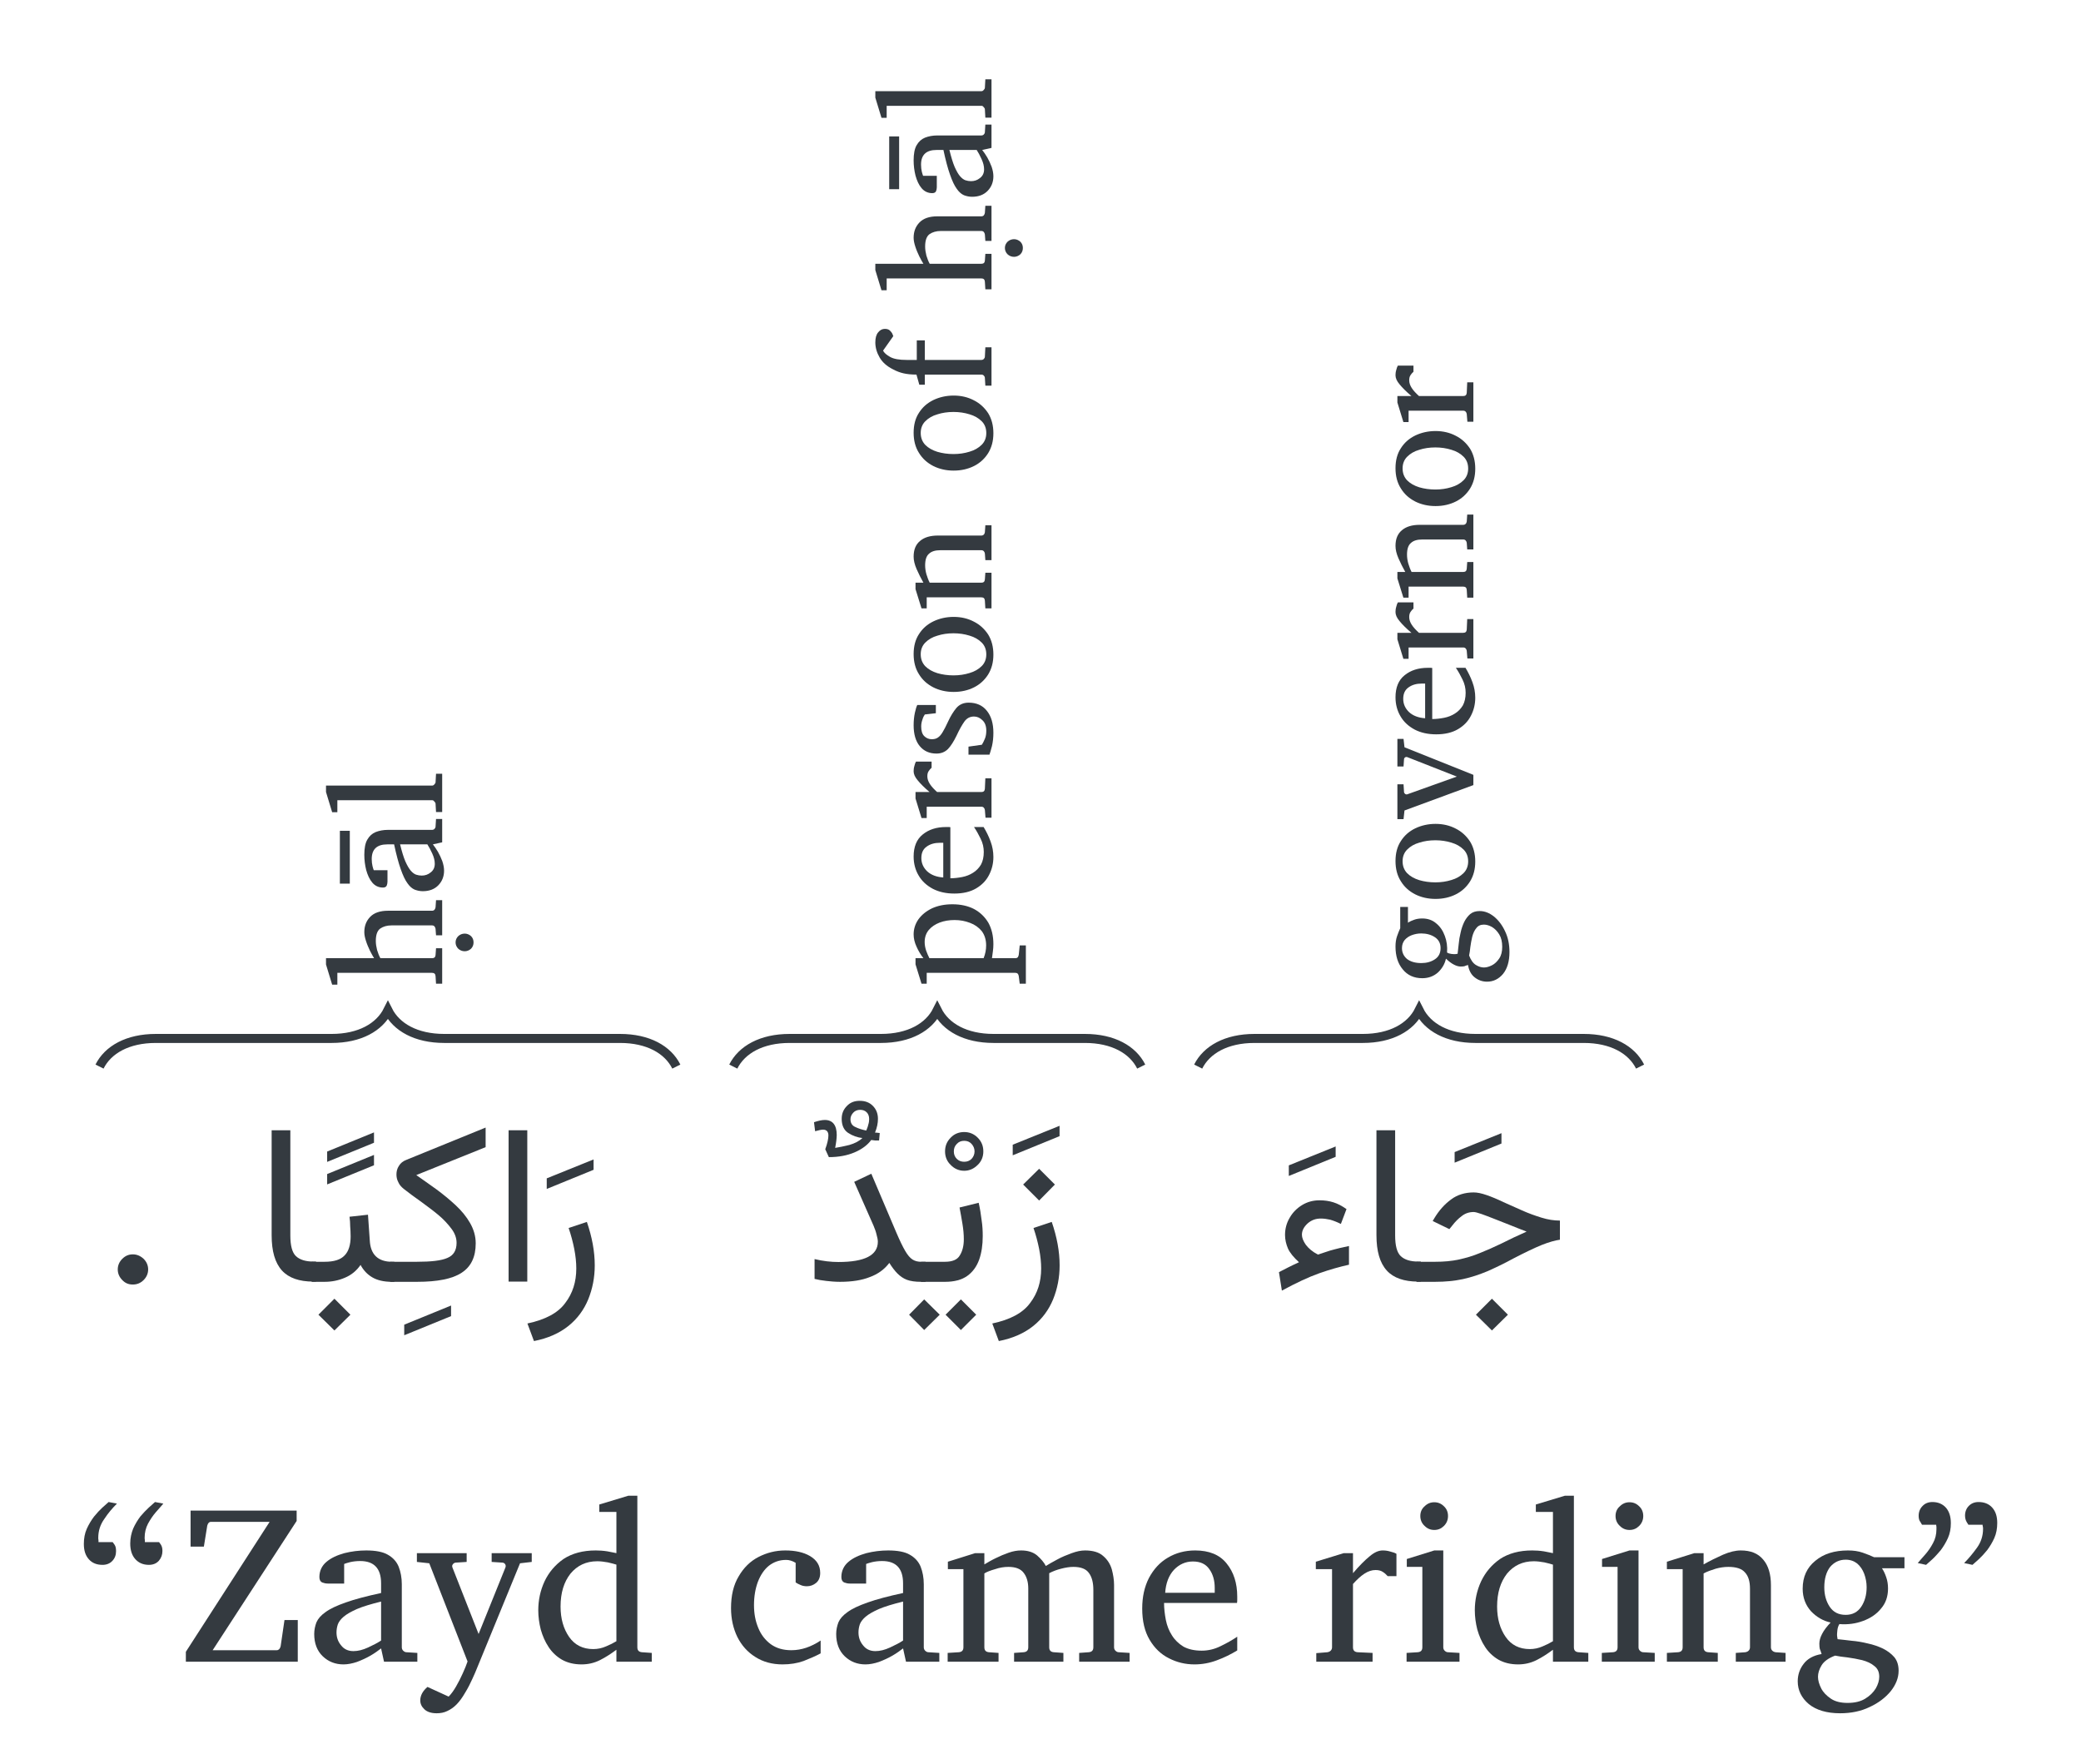
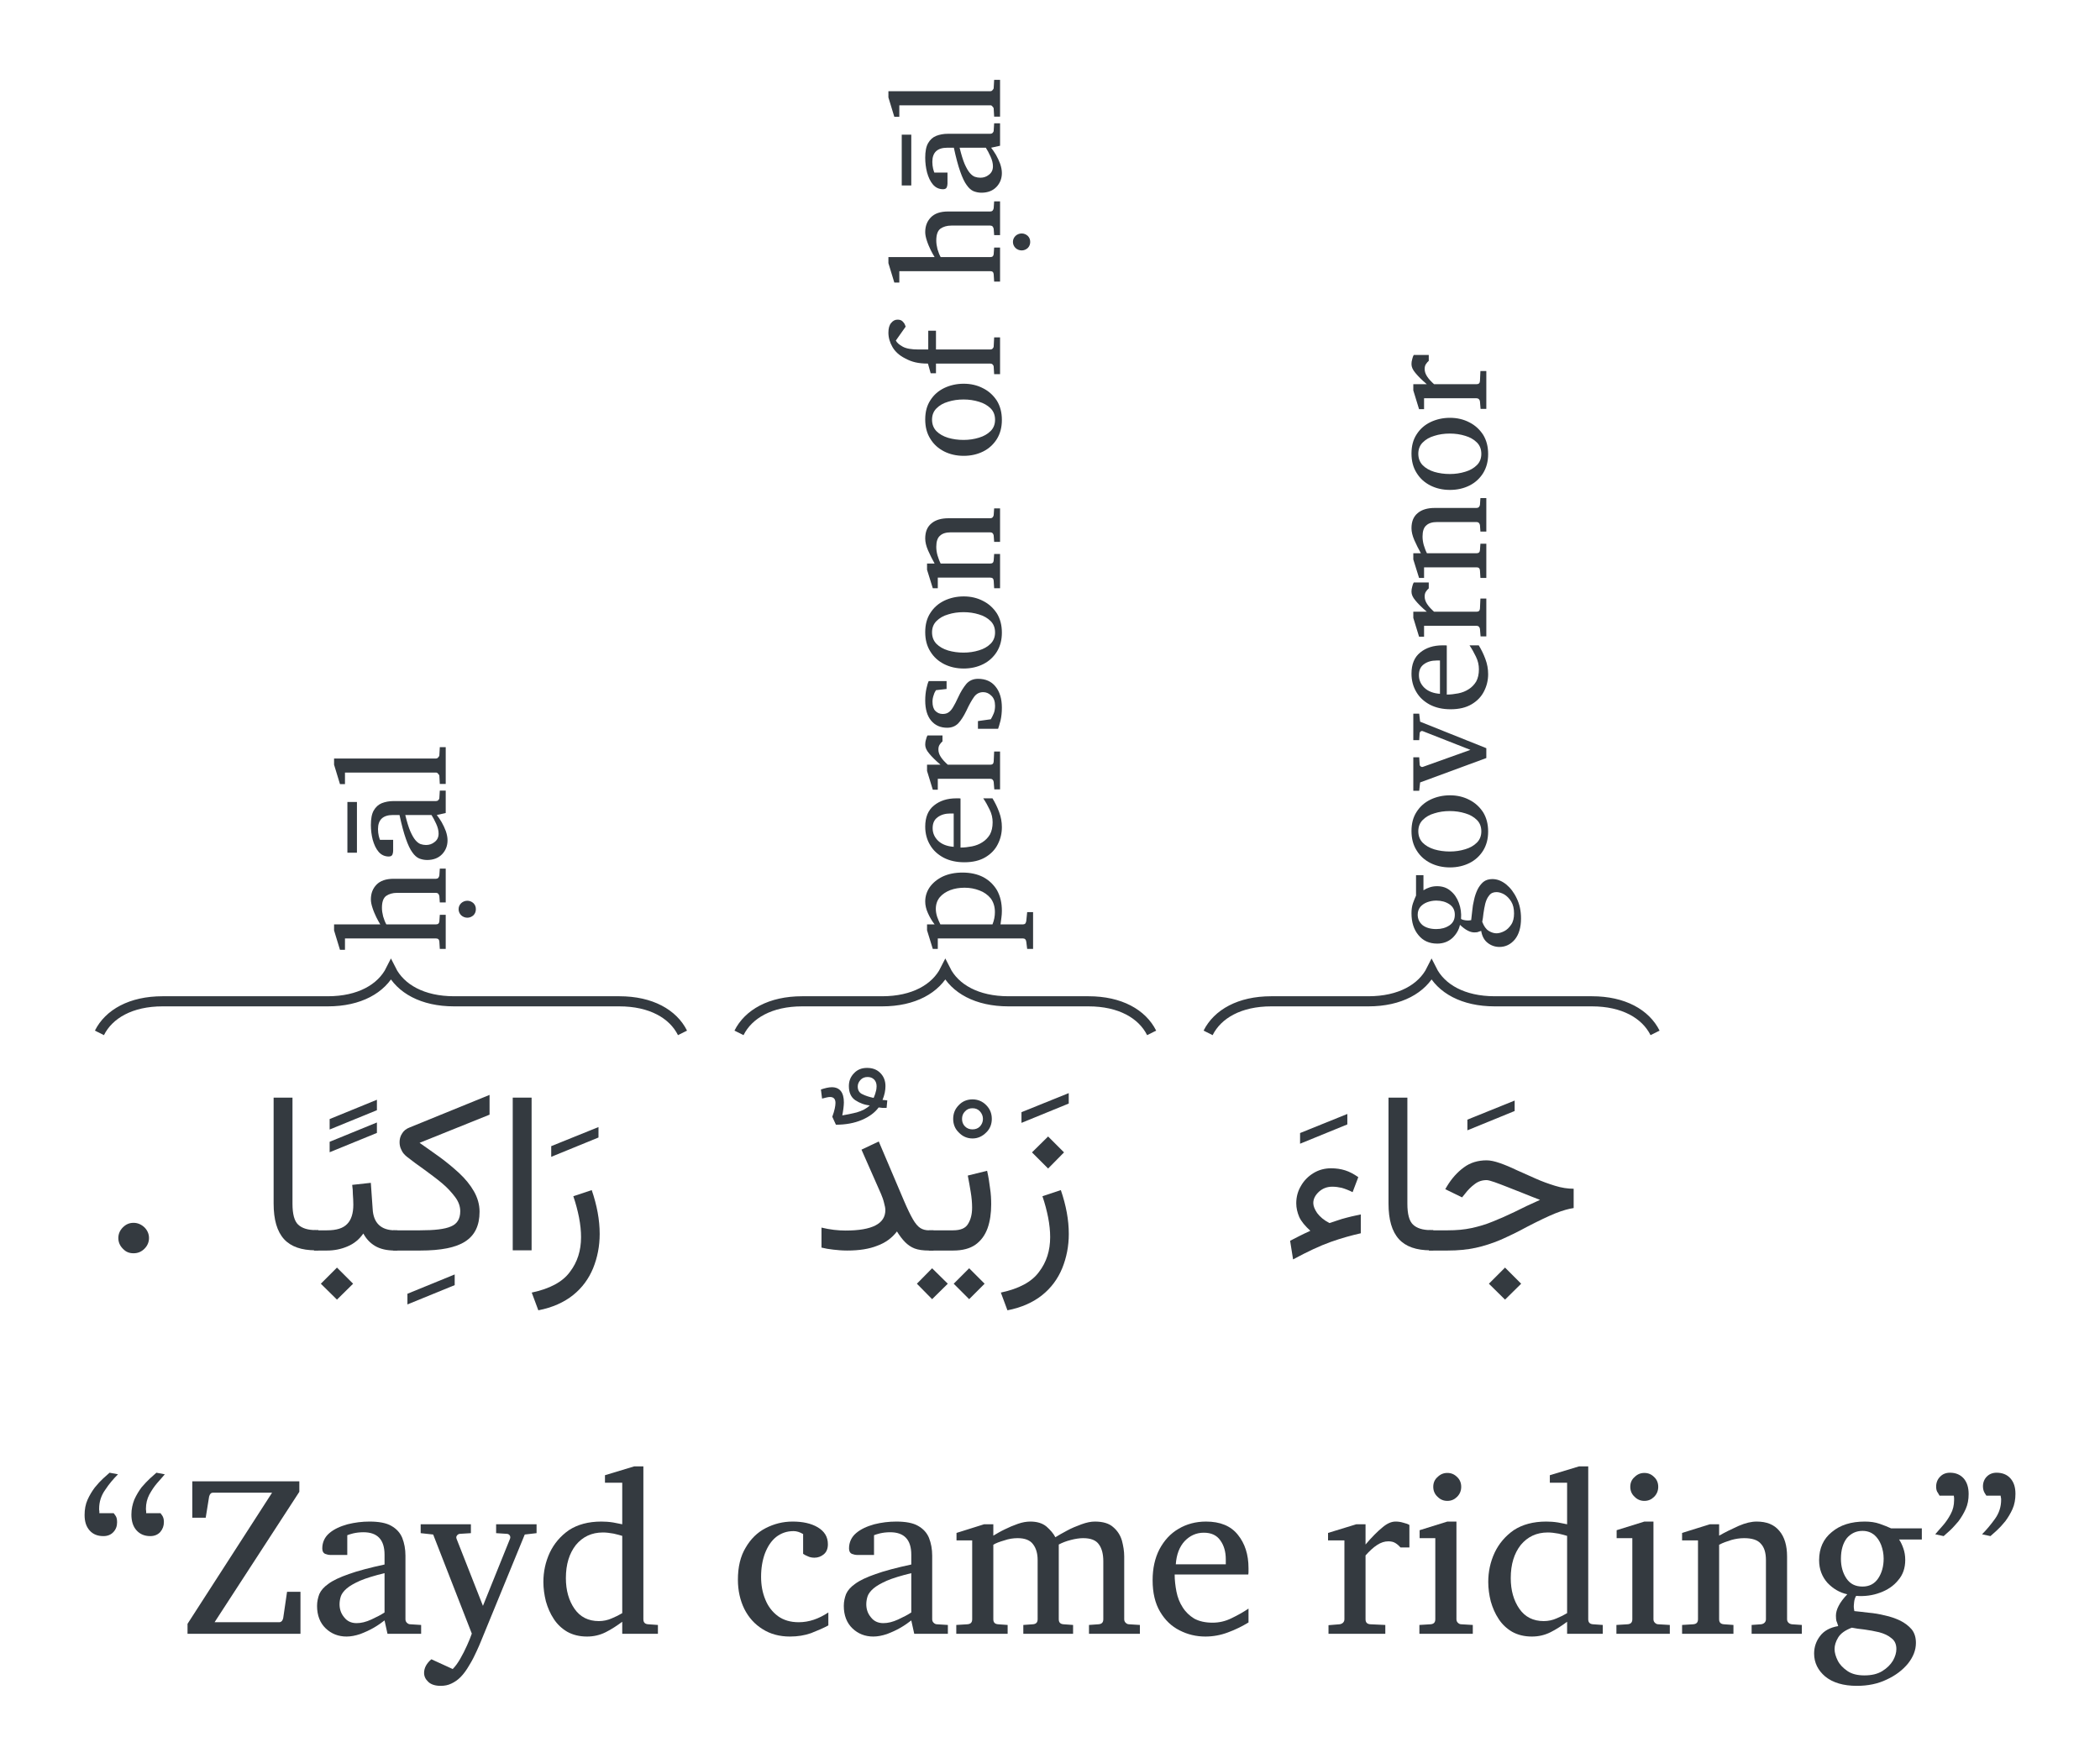
- <svg xmlns="http://www.w3.org/2000/svg" xmlns:xlink="http://www.w3.org/1999/xlink" version="1.1" width="151.912" height="128.753" viewBox="0 0 151.912 128.753">
+ <svg xmlns="http://www.w3.org/2000/svg" xmlns:xlink="http://www.w3.org/1999/xlink" version="1.1" width="136.721" height="113.091" viewBox="0 0 136.721 113.091">
  <defs>
    <path id="font_1_17" d="M.196 .055C.196 .037 .189 .021 .176 .008 .162-.006 .146-.012 .128-.012 .109-.012 .094-.006 .081 .008 .068 .021 .061 .037 .061 .055 .061 .073 .068 .089 .081 .102 .094 .115 .109 .122 .128 .122 .146 .122 .162 .115 .176 .102 .189 .089 .196 .073 .196 .055Z" />
    <path id="font_2_691" d="M.023-.263-.006-.185C.074-.168 .13-.138 .162-.094 .195-.051 .211-0 .211 .059 .211 .086 .208 .115 .202 .146 .196 .176 .188 .207 .177 .239L.258 .266C.281 .199 .293 .135 .293 .073 .293 .019 .283-.031 .264-.078 .245-.124 .216-.164 .176-.196 .136-.228 .085-.251 .023-.263Z" />
    <path id="font_2_728" d="M.031 .557V.604L.239 .688V.642L.031 .557Z" />
    <path id="font_2_681" d="M.157 .673V.001H.074V.673H.157Z" />
    <path id="font_2_1258" d="M.107 .474C.136 .454 .165 .433 .196 .411 .226 .389 .255 .365 .281 .341 .308 .316 .33 .289 .346 .261 .362 .233 .371 .203 .371 .171 .371 .11 .35 .067 .308 .04 .267 .013 .201 0 .11 0H-.009V.089H.109C.173 .089 .218 .094 .245 .106 .272 .117 .286 .139 .286 .173 .286 .194 .279 .215 .263 .236 .248 .256 .229 .277 .205 .297 .181 .317 .155 .336 .128 .356 .101 .375 .075 .394 .051 .413 .04 .422 .032 .431 .027 .443 .021 .454 .019 .466 .019 .477 .019 .49 .022 .503 .03 .515 .037 .527 .048 .536 .064 .542L.415 .685V.598L.107 .474Z" />
    <path id="font_2_731" d="M.028-.247V-.2L.236-.115V-.162L.028-.247Z" />
    <path id="font_2_1179" d="M-.01 .089H.047C.089 .089 .118 .098 .136 .117 .154 .135 .163 .164 .163 .202 .163 .218 .162 .233 .161 .247 .161 .261 .16 .275 .158 .289L.24 .298 .248 .184C.251 .121 .285 .089 .347 .089H.357V0H.346C.31 0 .281 .007 .259 .02 .237 .033 .22 .051 .207 .075 .189 .049 .166 .03 .137 .018 .109 .006 .079 0 .047 0H-.01V.089M.091-.075 .162-.146 .091-.216 .02-.146 .091-.075Z" />
    <path id="font_2_724" d="M.028 .6V.646L.236 .731V.685L.028 .6M.028 .5V.546L.236 .631V.585L.028 .5Z" />
    <path id="font_2_1173" d="M.074 .673H.157V.206C.157 .161 .165 .13 .182 .114 .199 .098 .225 .09 .259 .09H.271V.001H.259C.197 .001 .15 .017 .12 .05 .089 .084 .074 .136 .074 .207V.673Z" />
    <path id="font_2_692" d="M.202 .502 .272 .432 .202 .361 .131 .432 .202 .502M.023-.263-.006-.185C.074-.168 .13-.138 .162-.094 .195-.051 .211-0 .211 .059 .211 .086 .208 .115 .202 .146 .196 .176 .188 .207 .177 .239L.258 .266C.281 .199 .293 .135 .293 .073 .293 .019 .283-.031 .264-.078 .245-.124 .216-.164 .176-.196 .136-.228 .085-.251 .023-.263Z" />
    <path id="font_2_1285" d="M-.011 .089H.095C.128 .089 .15 .098 .161 .117 .173 .136 .179 .16 .179 .189 .179 .21 .177 .233 .173 .257 .169 .281 .165 .305 .16 .33L.245 .351C.251 .325 .255 .299 .258 .274 .262 .249 .263 .225 .263 .203 .263 .164 .258 .129 .247 .098 .236 .068 .219 .044 .194 .026 .17 .009 .137 0 .096 0H-.011V.089M.166-.078 .234-.146 .166-.214 .098-.146 .166-.078M.003-.078 .072-.146 .003-.214-.064-.146 .003-.078Z" />
    <path id="font_2_737" d="M.021 .568C.021 .592 .029 .612 .046 .629 .062 .646 .083 .654 .106 .654 .129 .654 .149 .646 .166 .629 .183 .612 .191 .592 .191 .568 .191 .545 .183 .524 .166 .508 .149 .491 .129 .482 .106 .482 .083 .482 .062 .491 .046 .508 .029 .524 .021 .545 .021 .568M.06 .568C.06 .555 .064 .544 .073 .535 .082 .526 .093 .522 .106 .522 .119 .522 .13 .526 .139 .535 .147 .544 .152 .555 .152 .568 .152 .581 .147 .592 .139 .601 .13 .611 .119 .615 .106 .615 .093 .615 .082 .611 .073 .601 .064 .592 .06 .581 .06 .568Z" />
    <path id="font_2_1209" d="M.329 .178C.329 .186 .327 .197 .323 .211 .32 .224 .315 .237 .31 .249L.224 .444 .3 .48 .411 .219C.426 .184 .439 .157 .45 .138 .461 .119 .472 .106 .483 .099 .494 .092 .507 .089 .521 .089H.541V0H.521C.495 0 .474 .003 .458 .009 .442 .015 .428 .025 .416 .037 .404 .049 .392 .065 .38 .084 .358 .055 .329 .034 .293 .021 .258 .007 .214 0 .161 0 .138 0 .118 .002 .1 .004 .081 .006 .064 .009 .048 .013V.101C.085 .092 .121 .088 .154 .088 .271 .088 .329 .118 .329 .178Z" />
    <path id="font_2_726" d="M.256 .515C.24 .493 .215 .474 .182 .46 .149 .446 .111 .439 .068 .439L.052 .474C.062 .501 .066 .522 .066 .535 .066 .552 .058 .561 .042 .561 .034 .561 .022 .558 .007 .554L.002 .594C.02 .6 .036 .604 .05 .604 .085 .604 .103 .581 .103 .537 .103 .529 .102 .521 .101 .511 .1 .502 .098 .491 .096 .48 .114 .483 .135 .487 .159 .493 .183 .5 .203 .51 .217 .524 .194 .526 .173 .534 .153 .547 .134 .56 .125 .581 .125 .609 .125 .631 .132 .65 .148 .666 .163 .682 .182 .689 .205 .689 .229 .689 .248 .682 .263 .667 .278 .652 .286 .633 .286 .609 .286 .59 .282 .57 .273 .548 .278 .548 .285 .547 .294 .546L.291 .513C.284 .513 .278 .513 .273 .513 .268 .514 .262 .514 .256 .515M.234 .557C.237 .565 .241 .573 .243 .583 .246 .592 .247 .601 .247 .608 .247 .621 .243 .631 .236 .638 .228 .646 .218 .649 .207 .649 .195 .649 .184 .645 .176 .636 .168 .627 .164 .618 .164 .607 .164 .591 .171 .579 .185 .573 .199 .566 .215 .561 .234 .557Z" />
    <path id="font_2_1198" d="M.325-.075 .396-.146 .325-.216 .254-.146 .325-.075M-.01 .089H.073C.111 .089 .146 .092 .178 .099 .21 .106 .241 .115 .272 .128 .302 .14 .334 .154 .367 .17 .401 .187 .438 .205 .479 .223 .456 .232 .432 .241 .408 .251 .383 .261 .359 .27 .337 .279 .315 .288 .295 .295 .279 .301 .262 .307 .25 .31 .244 .31 .224 .31 .206 .304 .191 .292 .176 .281 .162 .267 .149 .25L.136 .234 .062 .27 .069 .282C.09 .317 .115 .345 .144 .366 .172 .387 .206 .397 .244 .397 .26 .397 .279 .393 .302 .385 .325 .377 .349 .367 .376 .354 .403 .342 .43 .33 .459 .317 .488 .304 .516 .294 .545 .285 .574 .276 .601 .272 .627 .272V.187C.606 .184 .58 .177 .547 .164 .515 .151 .473 .131 .421 .104 .379 .081 .341 .063 .305 .047 .269 .032 .233 .02 .196 .012 .159 .004 .118 0 .072 0H-.01V.089Z" />
    <path id="font_2_675" d="M.147 .209C.147 .196 .153 .181 .164 .165 .176 .149 .193 .134 .218 .121 .24 .128 .258 .134 .273 .139 .288 .143 .302 .147 .315 .15 .328 .153 .341 .156 .356 .159V.076C.316 .067 .272 .055 .224 .038 .176 .021 .121-.005 .058-.039L.045 .043C.062 .052 .076 .059 .086 .064 .097 .07 .113 .077 .134 .087 .111 .108 .094 .128 .085 .148 .077 .167 .072 .187 .072 .208 .072 .236 .079 .262 .093 .285 .106 .308 .125 .327 .148 .341 .171 .355 .197 .362 .225 .362 .248 .362 .268 .359 .287 .353 .306 .347 .325 .337 .345 .323L.32 .257C.302 .266 .286 .272 .272 .276 .258 .279 .245 .281 .231 .281 .208 .281 .189 .274 .172 .259 .156 .244 .147 .228 .147 .209Z" />
    <path id="font_1_902" d="M.551 0H.328V.039L.369 .042C.375 .043 .38 .045 .385 .049 .389 .053 .391 .058 .391 .064V.322C.391 .35 .384 .374 .371 .393 .357 .412 .331 .421 .292 .421 .274 .421 .255 .418 .235 .413 .215 .407 .197 .4 .183 .392V.064C.183 .05 .19 .043 .203 .042L.246 .039V0H.021V.039L.069 .042C.083 .043 .09 .05 .09 .064V.665H.015V.698L.143 .737H.183V.432C.195 .44 .211 .448 .23 .458 .249 .467 .269 .476 .291 .483 .312 .49 .331 .494 .348 .494 .387 .494 .419 .482 .445 .457 .471 .432 .484 .394 .484 .343V.064C.484 .058 .486 .053 .49 .049 .495 .045 .5 .043 .506 .042L.551 .039V0M.339-.143C.339-.158 .333-.172 .323-.183 .312-.194 .299-.199 .283-.199 .268-.199 .254-.194 .243-.183 .233-.172 .227-.158 .227-.143 .227-.127 .233-.113 .243-.102 .254-.091 .268-.085 .283-.085 .299-.085 .312-.091 .323-.102 .333-.113 .339-.127 .339-.143Z" />
    <path id="font_1_271" d="M.492 0H.344L.331 .059C.318 .049 .303 .038 .284 .027 .265 .016 .245 .007 .224-.001 .203-.008 .183-.012 .164-.012 .128-.012 .097-0 .072 .024 .047 .048 .034 .081 .034 .123 .034 .142 .038 .159 .044 .175 .051 .191 .064 .206 .084 .22 .104 .235 .134 .249 .174 .263 .213 .277 .266 .291 .331 .305 .331 .307 .331 .313 .331 .322 .331 .331 .331 .34 .331 .348 .331 .414 .3 .447 .238 .447 .221 .447 .206 .445 .193 .442 .181 .439 .172 .436 .167 .434V.347H.094C.085 .347 .077 .349 .069 .352 .061 .356 .057 .364 .057 .376 .057 .403 .068 .426 .088 .443 .109 .461 .136 .473 .168 .482 .2 .49 .232 .494 .265 .494 .306 .494 .339 .488 .361 .475 .384 .462 .4 .444 .409 .422 .418 .399 .423 .373 .423 .344V.064C.423 .058 .425 .053 .429 .049 .433 .045 .438 .042 .444 .042L.492 .039V0M.331 .094V.267C.286 .256 .25 .245 .224 .234 .197 .222 .178 .211 .165 .2 .152 .189 .143 .177 .139 .166 .135 .154 .133 .142 .133 .13 .133 .109 .139 .09 .153 .073 .166 .056 .184 .047 .208 .047 .228 .047 .249 .052 .273 .063 .297 .074 .316 .084 .331 .094M.417 .586H.082V.649H.417V.586Z" />
    <path id="font_1_79" d="M.27 0H.027V.039L.08 .042C.085 .042 .089 .045 .094 .05 .1 .054 .102 .059 .102 .063V.665H.026V.698L.154 .737H.195V.063C.195 .059 .197 .054 .202 .05 .207 .045 .212 .042 .216 .042L.27 .039V0Z" />
    <path id="font_1_83" d="M.525 .248C.525 .196 .515 .15 .495 .111 .474 .072 .445 .042 .408 .02 .37-.001 .325-.012 .272-.012 .257-.012 .242-.011 .228-.009 .213-.007 .198-.005 .183-.003V-.152C.183-.158 .185-.163 .189-.167 .194-.17 .199-.172 .205-.173L.264-.179V-.218H.021V-.179L.069-.173C.083-.171 .09-.164 .09-.152V.411H.021V.444L.144 .482H.183V.432C.206 .45 .23 .464 .257 .476 .283 .488 .309 .494 .334 .494 .368 .494 .4 .484 .429 .464 .458 .443 .481 .415 .499 .378 .516 .341 .525 .298 .525 .248M.425 .234C.425 .268 .42 .3 .409 .329 .398 .357 .383 .38 .362 .398 .341 .415 .316 .424 .285 .424 .268 .424 .251 .421 .232 .415 .214 .408 .198 .402 .183 .394V.05C.21 .039 .237 .034 .264 .034 .301 .034 .331 .044 .355 .062 .378 .081 .396 .106 .407 .136 .419 .167 .425 .199 .425 .234Z" />
    <path id="font_1_72" d="M.266-.012C.226-.012 .188-.003 .153 .015 .117 .033 .089 .06 .067 .097 .045 .134 .034 .18 .034 .236 .034 .288 .044 .333 .064 .372 .085 .411 .112 .441 .148 .462 .183 .483 .224 .494 .269 .494 .331 .494 .378 .475 .409 .436 .44 .398 .456 .349 .456 .289 .456 .286 .456 .281 .456 .276 .456 .271 .456 .266 .455 .261H.131C.131 .236 .134 .211 .139 .185 .144 .16 .153 .137 .166 .117 .179 .096 .196 .08 .217 .067 .239 .055 .266 .049 .298 .049 .326 .049 .354 .055 .382 .069 .409 .082 .434 .096 .456 .111V.05C.428 .033 .398 .018 .365 .006 .333-.006 .3-.012 .266-.012M.136 .306H.356V.328C.356 .361 .348 .389 .332 .411 .316 .434 .292 .445 .259 .445 .226 .445 .198 .432 .175 .408 .152 .383 .139 .349 .136 .306Z" />
    <path id="font_1_85" d="M.381 .38H.342C.336 .387 .328 .394 .32 .399 .311 .405 .3 .407 .288 .407 .272 .407 .256 .402 .239 .391 .222 .38 .205 .364 .188 .345V.064C.188 .05 .195 .043 .209 .042L.275 .039V0H.025V.038L.074 .042C.08 .043 .085 .045 .089 .049 .093 .053 .095 .058 .095 .064V.411H.023V.444L.147 .482H.188V.393C.216 .426 .241 .451 .262 .468 .283 .486 .302 .494 .32 .494 .33 .494 .341 .493 .354 .489 .366 .486 .375 .483 .381 .479V.38Z" />
    <path id="font_1_86" d="M.349 .353H.297L.289 .423C.282 .428 .271 .434 .257 .438 .243 .443 .229 .446 .213 .446 .186 .446 .165 .44 .152 .427 .139 .414 .132 .398 .132 .379 .132 .364 .135 .351 .142 .341 .149 .33 .16 .32 .177 .31 .193 .3 .215 .289 .243 .276 .278 .26 .307 .242 .33 .223 .352 .204 .364 .178 .364 .145 .364 .096 .347 .057 .313 .03 .279 .002 .232-.012 .173-.012 .142-.012 .114-.009 .088-.003 .062 .004 .044 .009 .034 .013V.146H.085L.097 .061C.107 .055 .12 .048 .135 .042 .149 .036 .167 .033 .186 .033 .215 .033 .237 .041 .252 .057 .268 .073 .276 .091 .276 .111 .276 .137 .265 .157 .244 .172 .223 .187 .193 .204 .154 .222 .117 .24 .089 .258 .07 .276 .051 .295 .041 .319 .041 .349 .041 .394 .057 .429 .088 .455 .119 .481 .164 .494 .221 .494 .25 .494 .277 .491 .3 .486 .323 .481 .339 .476 .349 .471V.353Z" />
    <path id="font_1_82" d="M.51 .24C.51 .193 .5 .15 .48 .112 .461 .074 .433 .044 .398 .021 .362-.001 .32-.012 .271-.012 .222-.012 .181-.001 .145 .021 .11 .043 .082 .073 .063 .111 .044 .149 .034 .192 .034 .24 .034 .288 .044 .331 .063 .369 .083 .408 .11 .438 .146 .46 .182 .483 .225 .494 .274 .494 .324 .494 .366 .483 .401 .46 .437 .437 .463 .407 .482 .368 .5 .33 .51 .287 .51 .24M.406 .241C.406 .278 .401 .312 .391 .343 .382 .375 .367 .4 .347 .42 .328 .439 .303 .449 .273 .449 .242 .449 .217 .439 .197 .42 .177 .4 .163 .375 .153 .343 .144 .312 .139 .278 .139 .241 .139 .205 .144 .171 .154 .139 .163 .108 .178 .082 .198 .062 .217 .043 .242 .033 .272 .033 .303 .033 .328 .043 .347 .062 .367 .082 .382 .108 .391 .139 .401 .171 .406 .205 .406 .241Z" />
    <path id="font_1_81" d="M.547 0H.326V.039L.368 .042C.374 .043 .379 .045 .383 .049 .387 .053 .389 .058 .389 .064V.324C.389 .356 .382 .38 .367 .396 .353 .413 .328 .421 .293 .421 .274 .421 .255 .418 .237 .413 .218 .407 .2 .401 .183 .392V.064C.183 .05 .19 .043 .204 .042L.246 .039V0H.02V.039L.069 .042C.083 .043 .09 .05 .09 .064V.411H.02V.444L.142 .482H.183V.432C.211 .448 .24 .462 .269 .475 .299 .488 .325 .494 .348 .494 .392 .494 .425 .481 .448 .453 .471 .426 .482 .388 .482 .34V.064C.482 .058 .484 .053 .488 .049 .492 .045 .497 .043 .503 .042L.547 .039V0Z" />
    <path id="font_1_73" d="M.389 .677C.389 .663 .386 .653 .379 .645 .372 .638 .365 .632 .358 .629 .35 .626 .345 .624 .343 .623L.251 .688C.237 .681 .223 .665 .211 .643 .198 .62 .192 .585 .192 .538V.474H.316V.423H.192V.064C.192 .058 .194 .053 .198 .049 .202 .045 .207 .042 .213 .042L.272 .039V0H.029V.039L.078 .042C.084 .042 .089 .045 .093 .049 .097 .053 .099 .058 .099 .064V.423H.035V.458L.099 .476C.099 .509 .102 .536 .107 .558 .112 .58 .12 .602 .133 .626 .152 .664 .177 .692 .208 .71 .239 .728 .271 .737 .303 .737 .332 .737 .353 .731 .367 .719 .382 .707 .389 .693 .389 .677Z" />
    <path id="font_1_74" d="M.508 .415H.408C.416 .403 .422 .39 .427 .375 .432 .361 .435 .344 .435 .325 .435 .29 .425 .26 .404 .236 .384 .211 .357 .193 .324 .181 .292 .169 .257 .164 .219 .167 .214 .159 .211 .149 .21 .139 .209 .129 .208 .12 .209 .113 .21 .105 .211 .101 .211 .1 .229 .098 .25 .096 .273 .093 .297 .091 .321 .087 .345 .081 .369 .076 .392 .068 .413 .058 .433 .048 .45 .035 .463 .02 .476 .004 .482-.016 .482-.04 .482-.072 .47-.102 .447-.131 .424-.159 .393-.183 .354-.201 .315-.22 .271-.229 .222-.229 .163-.229 .116-.215 .083-.188 .051-.161 .034-.127 .034-.087 .034-.058 .043-.032 .06-.01 .077 .013 .104 .028 .14 .034 .137 .045 .134 .052 .132 .057 .131 .061 .13 .069 .13 .08 .13 .093 .134 .108 .142 .123 .15 .139 .163 .156 .18 .174 .147 .181 .118 .198 .093 .224 .069 .251 .056 .284 .056 .324 .056 .377 .075 .418 .112 .448 .149 .479 .197 .494 .257 .494 .281 .494 .303 .491 .323 .484 .343 .477 .36 .47 .373 .464H.508V.415M.34 .331C.34 .352 .336 .372 .329 .391 .322 .409 .312 .424 .298 .436 .284 .447 .267 .453 .247 .453 .219 .453 .196 .442 .178 .421 .161 .399 .152 .369 .152 .33 .152 .297 .16 .268 .176 .244 .192 .22 .215 .208 .247 .208 .277 .208 .3 .22 .316 .244 .332 .268 .34 .297 .34 .331M.396-.067C.396-.046 .389-.03 .374-.019 .36-.007 .342 .001 .32 .007 .299 .012 .277 .016 .255 .019 .234 .021 .215 .024 .2 .027 .171 .016 .151 .002 .14-.016 .129-.034 .124-.051 .124-.067 .124-.083 .129-.1 .138-.118 .147-.136 .162-.151 .181-.164 .2-.177 .225-.183 .255-.183 .287-.183 .313-.177 .334-.164 .355-.151 .37-.136 .381-.118 .391-.1 .396-.083 .396-.067Z" />
    <path id="font_1_89" d="M.519 .443 .466 .437 .291 0H.226L.065 .437 .01 .443V.482H.231V.443L.183 .44C.178 .44 .173 .437 .17 .433 .167 .428 .166 .424 .168 .418L.28 .105 .403 .418C.405 .423 .405 .428 .402 .433 .399 .437 .395 .44 .389 .44L.344 .443V.482H.519V.443Z" />
    <path id="font_1_180" d="M.392 .702C.383 .691 .371 .678 .358 .663 .345 .648 .334 .631 .324 .613 .314 .594 .309 .573 .309 .551 .309 .548 .309 .544 .31 .54 .31 .537 .31 .533 .31 .531H.373L.381 .52C.386 .512 .388 .503 .388 .492 .388 .475 .383 .461 .372 .448 .361 .436 .346 .43 .328 .43 .302 .43 .282 .439 .267 .456 .252 .473 .245 .496 .245 .525 .245 .549 .25 .571 .258 .591 .267 .611 .278 .629 .29 .645 .303 .66 .315 .673 .327 .684 .339 .695 .348 .703 .355 .709L.392 .702M.186 .702C.166 .682 .147 .66 .13 .634 .112 .609 .103 .581 .103 .55 .103 .547 .103 .543 .104 .54 .104 .536 .104 .533 .104 .531H.167L.175 .52C.18 .513 .182 .504 .182 .491 .182 .474 .177 .46 .166 .448 .155 .436 .14 .43 .122 .43 .096 .43 .076 .438 .061 .455 .046 .472 .039 .494 .039 .523 .039 .547 .043 .57 .052 .59 .061 .61 .072 .628 .084 .644 .097 .66 .109 .673 .121 .684 .133 .695 .142 .703 .149 .709L.186 .702Z" />
    <path id="font_1_61" d="M.536 0H.039V.044L.411 .621H.151C.142 .621 .137 .615 .134 .604L.119 .511H.06V.671H.531V.625L.158 .051H.443C.447 .051 .451 .053 .454 .056 .457 .06 .459 .064 .46 .069L.477 .185H.536V0Z" />
    <path id="font_1_68" d="M.492 0H.344L.331 .059C.318 .049 .303 .038 .284 .027 .265 .016 .245 .007 .224-.001 .203-.008 .183-.012 .164-.012 .128-.012 .097-0 .072 .024 .047 .048 .034 .081 .034 .123 .034 .142 .038 .159 .044 .175 .051 .191 .064 .206 .084 .22 .104 .235 .134 .249 .174 .263 .213 .277 .266 .291 .331 .305 .331 .307 .331 .313 .331 .322 .331 .331 .331 .34 .331 .348 .331 .414 .3 .447 .238 .447 .221 .447 .206 .445 .193 .442 .181 .439 .172 .436 .167 .434V.347H.094C.085 .347 .077 .349 .069 .352 .061 .356 .057 .364 .057 .376 .057 .403 .068 .426 .088 .443 .109 .461 .136 .473 .168 .482 .2 .49 .232 .494 .265 .494 .306 .494 .339 .488 .361 .475 .384 .462 .4 .444 .409 .422 .418 .399 .423 .373 .423 .344V.064C.423 .058 .425 .053 .429 .049 .433 .045 .438 .042 .444 .042L.492 .039V0M.331 .094V.267C.286 .256 .25 .245 .224 .234 .197 .222 .178 .211 .165 .2 .152 .189 .143 .177 .139 .166 .135 .154 .133 .142 .133 .13 .133 .109 .139 .09 .153 .073 .166 .056 .184 .047 .208 .047 .228 .047 .249 .052 .273 .063 .297 .074 .316 .084 .331 .094Z" />
    <path id="font_1_92" d="M.52 .443 .468 .437 .276-.031C.272-.042 .265-.057 .256-.077 .247-.097 .237-.117 .224-.138 .212-.159 .199-.177 .185-.191 .173-.203 .16-.212 .145-.219 .131-.226 .115-.229 .098-.229 .074-.229 .056-.223 .044-.212 .031-.2 .025-.187 .025-.172 .025-.15 .036-.13 .057-.112L.151-.155C.162-.144 .173-.129 .184-.11 .195-.091 .205-.071 .214-.051 .223-.031 .23-.014 .235 .001L.065 .437 .01 .443V.482H.231V.443L.183 .44C.178 .44 .173 .437 .17 .433 .166 .428 .166 .424 .168 .418L.284 .123 .403 .418C.405 .423 .405 .428 .402 .433 .399 .437 .395 .44 .389 .44L.342 .443V.482H.52V.443Z" />
    <path id="font_1_71" d="M.538 0H.381V.053C.358 .036 .334 .02 .308 .007 .282-.006 .255-.012 .226-.012 .193-.012 .164-.005 .139 .009 .115 .023 .095 .042 .08 .065 .064 .089 .053 .115 .045 .143 .038 .171 .034 .2 .034 .228 .034 .273 .043 .316 .062 .357 .081 .397 .109 .43 .146 .456 .184 .481 .232 .494 .289 .494 .305 .494 .322 .493 .341 .49 .36 .486 .373 .484 .381 .482V.665H.305V.698L.434 .737H.474V.064C.474 .05 .481 .043 .495 .042L.538 .039V0M.381 .091V.431C.372 .434 .36 .437 .343 .441 .326 .444 .311 .446 .296 .446 .246 .446 .207 .427 .177 .391 .148 .354 .133 .306 .133 .245 .133 .191 .146 .146 .171 .11 .196 .074 .232 .056 .278 .056 .298 .056 .317 .06 .335 .068 .352 .075 .368 .083 .381 .091Z" />
    <path id="font_1_70" d="M.432 .037C.41 .025 .384 .014 .356 .003 .328-.007 .297-.012 .263-.012 .217-.012 .176-.001 .142 .021 .108 .042 .081 .072 .062 .11 .044 .147 .034 .19 .034 .238 .034 .294 .045 .341 .068 .379 .09 .417 .119 .446 .156 .465 .193 .484 .232 .494 .275 .494 .319 .494 .356 .486 .385 .469 .415 .451 .43 .427 .43 .394 .43 .375 .424 .36 .412 .35 .4 .34 .386 .335 .371 .335 .36 .335 .35 .337 .342 .341 .334 .344 .327 .348 .321 .352V.439C.306 .448 .292 .452 .279 .452 .249 .452 .224 .443 .202 .426 .181 .409 .165 .385 .153 .354 .142 .324 .136 .29 .136 .251 .136 .214 .142 .181 .155 .15 .167 .12 .186 .096 .21 .078 .235 .06 .265 .051 .302 .051 .325 .051 .347 .055 .368 .062 .389 .069 .411 .08 .432 .094V.037Z" />
    <path id="font_1_80" d="M.828 0H.604V.039L.646 .042C.66 .043 .667 .05 .667 .064V.319C.667 .35 .661 .375 .648 .393 .635 .412 .612 .421 .578 .421 .562 .421 .543 .418 .524 .413 .504 .408 .486 .401 .471 .393V.064C.471 .05 .478 .043 .492 .042L.534 .039V0H.315V.039L.357 .042C.371 .043 .378 .05 .378 .064V.325C.378 .354 .371 .377 .358 .394 .345 .412 .322 .421 .29 .421 .271 .421 .251 .418 .231 .411 .21 .405 .194 .399 .183 .392V.064C.183 .05 .19 .043 .204 .042L.246 .039V0H.02V.039L.069 .042C.083 .043 .09 .05 .09 .064V.411H.021V.444L.142 .482H.183V.432C.198 .441 .215 .451 .234 .46 .252 .469 .271 .477 .291 .484 .311 .491 .329 .494 .346 .494 .375 .494 .399 .487 .417 .472 .434 .457 .448 .441 .456 .425 .469 .433 .486 .443 .507 .454 .527 .465 .549 .474 .571 .482 .593 .49 .612 .494 .63 .494 .665 .494 .692 .486 .71 .47 .729 .454 .742 .434 .749 .41 .755 .387 .759 .364 .759 .341V.064C.759 .058 .761 .053 .765 .049 .769 .045 .774 .042 .78 .042L.828 .039V0Z" />
    <path id="font_1_76" d="M.218 .647C.218 .63 .212 .615 .2 .603 .188 .591 .174 .585 .157 .585 .14 .585 .126 .591 .114 .603 .101 .615 .095 .63 .095 .647 .095 .664 .101 .679 .114 .69 .126 .702 .14 .708 .157 .708 .174 .708 .188 .702 .2 .69 .212 .679 .218 .664 .218 .647M.269 0H.034V.039L.083 .042C.097 .043 .104 .05 .104 .064V.421H.035V.456L.157 .494H.197V.064C.197 .058 .199 .053 .203 .049 .207 .045 .212 .042 .218 .042L.269 .039V0Z" />
    <path id="font_1_181" d="M.414 .616C.414 .592 .41 .569 .401 .549 .392 .529 .381 .511 .369 .495 .356 .479 .344 .466 .332 .455 .32 .444 .311 .436 .304 .43L.267 .438C.287 .458 .306 .481 .324 .506 .342 .531 .351 .559 .351 .59 .351 .593 .351 .597 .35 .6 .349 .603 .349 .606 .349 .608H.286L.279 .619C.274 .627 .271 .637 .271 .649 .271 .666 .277 .681 .288 .692 .299 .703 .313 .709 .331 .709 .356 .709 .377 .701 .392 .684 .407 .667 .414 .645 .414 .616M.208 .615C.208 .591 .204 .569 .195 .549 .186 .529 .175 .511 .163 .495 .15 .48 .138 .466 .126 .455 .114 .444 .105 .436 .098 .43L.061 .438C.07 .449 .082 .462 .095 .477 .108 .492 .119 .508 .129 .527 .139 .545 .144 .566 .144 .588 .144 .591 .144 .595 .144 .599 .143 .603 .143 .606 .143 .608H.08L.073 .62C.067 .627 .065 .637 .065 .648 .065 .665 .071 .68 .082 .691 .093 .703 .108 .709 .126 .709 .152 .709 .172 .7 .187 .683 .201 .666 .208 .644 .208 .615Z" />
  </defs>
-   <use data-text="." xlink:href="#font_1_17" transform="matrix(16.43836,0,0,-16.43836,7.5933,93.5649)" fill="#343a40" />
-   <use data-text="ر" xlink:href="#font_2_691" transform="matrix(16.43836,0,0,-16.43836,38.6001,93.5649)" fill="#343a40" />
-   <use data-text="َ" xlink:href="#font_2_728" transform="matrix(16.43836,0,0,-16.43836,39.402,95.9409)" fill="#343a40" />
-   <use data-text="ا" xlink:href="#font_2_681" transform="matrix(16.43836,0,0,-16.43836,35.9106,93.5649)" fill="#343a40" />
-   <use data-text="ك" xlink:href="#font_2_1258" transform="matrix(16.43836,0,0,-16.43836,28.62841,93.5649)" fill="#343a40" />
-   <use data-text="ِ" xlink:href="#font_2_731" transform="matrix(16.43836,0,0,-16.43836,29.04825,93.40485)" fill="#343a40" />
-   <use data-text="ب" xlink:href="#font_2_1179" transform="matrix(16.43836,0,0,-16.43836,22.91685,93.5649)" fill="#343a40" />
-   <use data-text="ً" xlink:href="#font_2_724" transform="matrix(16.43836,0,0,-16.43836,23.42175,94.67369)" fill="#343a40" />
-   <use data-text="ا" xlink:href="#font_2_1173" transform="matrix(16.43836,0,0,-16.43836,18.61365,93.5649)" fill="#343a40" />
-   <use data-text="ز" xlink:href="#font_2_692" transform="matrix(16.43836,0,0,-16.43836,72.53565,93.5649)" fill="#343a40" />
-   <use data-text="َ" xlink:href="#font_2_728" transform="matrix(16.43836,0,0,-16.43836,73.4184,93.48569)" fill="#343a40" />
-   <use data-text="ي" xlink:href="#font_2_1285" transform="matrix(16.43836,0,0,-16.43836,67.4157,93.5649)" fill="#343a40" />
-   <use data-text="ْ" xlink:href="#font_2_737" transform="matrix(16.43836,0,0,-16.43836,68.6433,93.38175)" fill="#343a40" />
-   <use data-text="د" xlink:href="#font_2_1209" transform="matrix(16.43836,0,0,-16.43836,58.674,93.5649)" fill="#343a40" />
-   <use data-text="ٌ" xlink:href="#font_2_726" transform="matrix(16.43836,0,0,-16.43836,59.38845,91.67894)" fill="#343a40" />
-   <use data-text="ج" xlink:href="#font_2_1198" transform="matrix(16.43836,0,0,-16.43836,103.5672,93.5649)" fill="#343a40" />
-   <use data-text="َ" xlink:href="#font_2_728" transform="matrix(16.43836,0,0,-16.43836,105.6775,94.02359)" fill="#343a40" />
-   <use data-text="ا" xlink:href="#font_2_1173" transform="matrix(16.43836,0,0,-16.43836,99.264,93.5649)" fill="#343a40" />
-   <use data-text="ء" xlink:href="#font_2_675" transform="matrix(16.43836,0,0,-16.43836,92.6229,93.5649)" fill="#343a40" />
-   <use data-text="َ" xlink:href="#font_2_728" transform="matrix(16.43836,0,0,-16.43836,93.57314,94.99379)" fill="#343a40" />
-   <path transform="matrix(1.65,0,0,-1.65,7.5933,93.5649)" stroke-width=".399" stroke-linecap="butt" stroke-miterlimit="10" stroke-linejoin="miter" fill="none" stroke="#343a40" d="M-.199 9.522C.174 10.269 1.046 10.767 2.291 10.767H10.07C11.315 10.767 12.187 11.265 12.56 12.012 12.934 11.265 13.806 10.767 15.051 10.767H22.83C24.075 10.767 24.947 10.269 25.32 9.522" />
-   <use data-text="ḥ" xlink:href="#font_1_902" transform="matrix(0,-11.50685,-11.50685,-0,32.27895,72.04724)" fill="#343a40" />
-   <use data-text="ā" xlink:href="#font_1_271" transform="matrix(0,-11.50685,-11.50685,-0,32.27895,65.44231)" fill="#343a40" />
-   <use data-text="l" xlink:href="#font_1_79" transform="matrix(0,-11.50685,-11.50685,-0,32.27895,59.58532)" fill="#343a40" />
-   <path transform="matrix(1.65,0,0,-1.65,7.5933,93.5649)" stroke-width=".399" stroke-linecap="butt" stroke-miterlimit="10" stroke-linejoin="miter" fill="none" stroke="#343a40" d="M27.84 9.522C28.214 10.269 29.086 10.767 30.331 10.767H34.373C35.619 10.767 36.491 11.265 36.864 12.012 37.238 11.265 38.11 10.767 39.355 10.767H43.397C44.643 10.767 45.514 10.269 45.888 9.522" />
-   <use data-text="p" xlink:href="#font_1_83" transform="matrix(0,-11.50685,-11.50685,-0,72.37889,72.04725)" fill="#343a40" />
-   <use data-text="e" xlink:href="#font_1_72" transform="matrix(0,-11.50685,-11.50685,-0,72.37889,65.61492)" fill="#343a40" />
-   <use data-text="r" xlink:href="#font_1_85" transform="matrix(0,-11.50685,-11.50685,-0,72.37889,59.97656)" fill="#343a40" />
-   <use data-text="s" xlink:href="#font_1_86" transform="matrix(0,-11.50685,-11.50685,-0,72.37889,55.47738)" fill="#343a40" />
-   <use data-text="o" xlink:href="#font_1_82" transform="matrix(0,-11.50685,-11.50685,-0,72.37889,50.89765)" fill="#343a40" />
-   <use data-text="n" xlink:href="#font_1_81" transform="matrix(0,-11.50685,-11.50685,-0,72.37889,44.63793)" fill="#343a40" />
-   <use data-text="o" xlink:href="#font_1_82" transform="matrix(0,-11.50685,-11.50685,-0,72.37889,34.74204)" fill="#343a40" />
-   <use data-text="f" xlink:href="#font_1_73" transform="matrix(0,-11.50685,-11.50685,-0,72.37889,28.48231)" fill="#343a40" />
-   <use data-text="ḥ" xlink:href="#font_1_902" transform="matrix(0,-11.50685,-11.50685,-0,72.37889,21.35957)" fill="#343a40" />
-   <use data-text="ā" xlink:href="#font_1_271" transform="matrix(0,-11.50685,-11.50685,-0,72.37889,14.75464)" fill="#343a40" />
-   <use data-text="l" xlink:href="#font_1_79" transform="matrix(0,-11.50685,-11.50685,-0,72.37889,8.897644)" fill="#343a40" />
-   <path transform="matrix(1.65,0,0,-1.65,7.5933,93.5649)" stroke-width=".399" stroke-linecap="butt" stroke-miterlimit="10" stroke-linejoin="miter" fill="none" stroke="#343a40" d="M48.408 9.522C48.782 10.269 49.654 10.767 50.899 10.767H55.693C56.938 10.767 57.81 11.265 58.183 12.012 58.557 11.265 59.429 10.767 60.674 10.767H65.468C66.713 10.767 67.585 10.269 67.959 9.522" />
-   <use data-text="g" xlink:href="#font_1_74" transform="matrix(0,-11.50685,-11.50685,-0,107.5553,72.04723)" fill="#343a40" />
-   <use data-text="o" xlink:href="#font_1_82" transform="matrix(0,-11.50685,-11.50685,-0,107.5553,66.00614)" fill="#343a40" />
-   <use data-text="v" xlink:href="#font_1_89" transform="matrix(0,-11.50685,-11.50685,-0,107.5553,59.9075)" fill="#343a40" />
-   <use data-text="e" xlink:href="#font_1_72" transform="matrix(0,-11.50685,-11.50685,-0,107.5553,53.99298)" fill="#343a40" />
-   <use data-text="r" xlink:href="#font_1_85" transform="matrix(0,-11.50685,-11.50685,-0,107.5553,48.35463)" fill="#343a40" />
-   <use data-text="n" xlink:href="#font_1_81" transform="matrix(0,-11.50685,-11.50685,-0,107.5553,43.85545)" fill="#343a40" />
-   <use data-text="o" xlink:href="#font_1_82" transform="matrix(0,-11.50685,-11.50685,-0,107.5553,37.33107)" fill="#343a40" />
-   <use data-text="r" xlink:href="#font_1_85" transform="matrix(0,-11.50685,-11.50685,-0,107.5553,31.07134)" fill="#343a40" />
-   <use data-text="“" xlink:href="#font_1_180" transform="matrix(16.43836,0,0,-16.43836,5.479651,121.2931)" fill="#343a40" />
-   <use data-text="Z" xlink:href="#font_1_61" transform="matrix(16.43836,0,0,-16.43836,12.92623,121.2931)" fill="#343a40" />
-   <use data-text="a" xlink:href="#font_1_68" transform="matrix(16.43836,0,0,-16.43836,22.37828,121.2931)" fill="#343a40" />
-   <use data-text="y" xlink:href="#font_1_92" transform="matrix(16.43836,0,0,-16.43836,30.26869,121.2931)" fill="#343a40" />
-   <use data-text="d" xlink:href="#font_1_71" transform="matrix(16.43836,0,0,-16.43836,38.73445,121.2931)" fill="#343a40" />
-   <use data-text="c" xlink:href="#font_1_70" transform="matrix(16.43836,0,0,-16.43836,52.80568,121.2931)" fill="#343a40" />
-   <use data-text="a" xlink:href="#font_1_68" transform="matrix(16.43836,0,0,-16.43836,60.48239,121.2931)" fill="#343a40" />
-   <use data-text="m" xlink:href="#font_1_80" transform="matrix(16.43836,0,0,-16.43836,68.84951,121.2931)" fill="#343a40" />
-   <use data-text="e" xlink:href="#font_1_72" transform="matrix(16.43836,0,0,-16.43836,82.82211,121.2931)" fill="#343a40" />
-   <use data-text="r" xlink:href="#font_1_85" transform="matrix(16.43836,0,0,-16.43836,95.67691,121.2931)" fill="#343a40" />
-   <use data-text="i" xlink:href="#font_1_76" transform="matrix(16.43836,0,0,-16.43836,102.1208,121.2931)" fill="#343a40" />
-   <use data-text="d" xlink:href="#font_1_71" transform="matrix(16.43836,0,0,-16.43836,107.1016,121.2931)" fill="#343a40" />
-   <use data-text="i" xlink:href="#font_1_76" transform="matrix(16.43836,0,0,-16.43836,116.3728,121.2931)" fill="#343a40" />
-   <use data-text="n" xlink:href="#font_1_81" transform="matrix(16.43836,0,0,-16.43836,121.3536,121.2931)" fill="#343a40" />
-   <use data-text="g" xlink:href="#font_1_74" transform="matrix(16.43836,0,0,-16.43836,130.6742,121.2931)" fill="#343a40" />
-   <use data-text="”" xlink:href="#font_1_181" transform="matrix(16.43836,0,0,-16.43836,138.992,121.2931)" fill="#343a40" />
+   <use data-text="." xlink:href="#font_1_17" transform="matrix(14.79453,0,0,-14.79453,6.8013,81.42256)" fill="#343a40" />
+   <use data-text="ر" xlink:href="#font_2_691" transform="matrix(14.79453,0,0,-14.79453,34.70775,81.42256)" fill="#343a40" />
+   <use data-text="َ" xlink:href="#font_2_728" transform="matrix(14.79453,0,0,-14.79453,35.4288,83.56096)" fill="#343a40" />
+   <use data-text="ا" xlink:href="#font_2_681" transform="matrix(14.79453,0,0,-14.79453,32.2872,81.42256)" fill="#343a40" />
+   <use data-text="ك" xlink:href="#font_2_1258" transform="matrix(14.79453,0,0,-14.79453,25.73323,81.42256)" fill="#343a40" />
+   <use data-text="ِ" xlink:href="#font_2_731" transform="matrix(14.79453,0,0,-14.79453,26.11125,81.27735)" fill="#343a40" />
+   <use data-text="ب" xlink:href="#font_2_1179" transform="matrix(14.79453,0,0,-14.79453,20.592,81.42256)" fill="#343a40" />
+   <use data-text="ً" xlink:href="#font_2_724" transform="matrix(14.79453,0,0,-14.79453,21.0474,82.41915)" fill="#343a40" />
+   <use data-text="ا" xlink:href="#font_2_1173" transform="matrix(14.79453,0,0,-14.79453,16.71945,81.42256)" fill="#343a40" />
+   <use data-text="ز" xlink:href="#font_2_692" transform="matrix(14.79453,0,0,-14.79453,65.24925,81.42256)" fill="#343a40" />
+   <use data-text="َ" xlink:href="#font_2_728" transform="matrix(14.79453,0,0,-14.79453,66.04455,81.34995)" fill="#343a40" />
+   <use data-text="ي" xlink:href="#font_2_1285" transform="matrix(14.79453,0,0,-14.79453,60.6408,81.42256)" fill="#343a40" />
+   <use data-text="ْ" xlink:href="#font_2_737" transform="matrix(14.79453,0,0,-14.79453,61.7463,81.25591)" fill="#343a40" />
+   <use data-text="د" xlink:href="#font_2_1209" transform="matrix(14.79453,0,0,-14.79453,52.7736,81.42256)" fill="#343a40" />
+   <use data-text="ٌ" xlink:href="#font_2_726" transform="matrix(14.79453,0,0,-14.79453,53.4171,79.7247)" fill="#343a40" />
+   <use data-text="ج" xlink:href="#font_2_1198" transform="matrix(14.79453,0,0,-14.79453,93.17714,81.42256)" fill="#343a40" />
+   <use data-text="َ" xlink:href="#font_2_728" transform="matrix(14.79453,0,0,-14.79453,95.0763,81.83505)" fill="#343a40" />
+   <use data-text="ا" xlink:href="#font_2_1173" transform="matrix(14.79453,0,0,-14.79453,89.30459,81.42256)" fill="#343a40" />
+   <use data-text="ء" xlink:href="#font_2_675" transform="matrix(14.79453,0,0,-14.79453,83.32761,81.42256)" fill="#343a40" />
+   <use data-text="َ" xlink:href="#font_2_728" transform="matrix(14.79453,0,0,-14.79453,84.18299,82.7079)" fill="#343a40" />
+   <path transform="matrix(1.65,0,0,-1.65,6.8013,81.42256)" stroke-width=".399" stroke-linecap="butt" stroke-miterlimit="10" stroke-linejoin="miter" fill="none" stroke="#343a40" d="M-.199 8.589C.174 9.337 1.046 9.835 2.291 9.835H8.814C10.059 9.835 10.931 10.333 11.304 11.08 11.678 10.333 12.55 9.835 13.795 9.835H20.317C21.563 9.835 22.435 9.337 22.808 8.589" />
+   <use data-text="ḥ" xlink:href="#font_1_902" transform="matrix(0,-9.863007,-9.863007,-0,29.01855,61.9905)" fill="#343a40" />
+   <use data-text="ā" xlink:href="#font_1_271" transform="matrix(0,-9.863007,-9.863007,-0,29.01855,56.32913)" fill="#343a40" />
+   <use data-text="l" xlink:href="#font_1_79" transform="matrix(0,-9.863007,-9.863007,-0,29.01855,51.30887)" fill="#343a40" />
+   <path transform="matrix(1.65,0,0,-1.65,6.8013,81.42256)" stroke-width=".399" stroke-linecap="butt" stroke-miterlimit="10" stroke-linejoin="miter" fill="none" stroke="#343a40" d="M25.037 8.589C25.41 9.337 26.282 9.835 27.527 9.835H30.687C31.932 9.835 32.804 10.333 33.178 11.08 33.551 10.333 34.423 9.835 35.668 9.835H38.828C40.074 9.835 40.945 9.337 41.319 8.589" />
+   <use data-text="p" xlink:href="#font_1_83" transform="matrix(0,-9.863007,-9.863007,-0,65.10901,61.9905)" fill="#343a40" />
+   <use data-text="e" xlink:href="#font_1_72" transform="matrix(0,-9.863007,-9.863007,-0,65.10901,56.47708)" fill="#343a40" />
+   <use data-text="r" xlink:href="#font_1_85" transform="matrix(0,-9.863007,-9.863007,-0,65.10901,51.6442)" fill="#343a40" />
+   <use data-text="s" xlink:href="#font_1_86" transform="matrix(0,-9.863007,-9.863007,-0,65.10901,47.78777)" fill="#343a40" />
+   <use data-text="o" xlink:href="#font_1_82" transform="matrix(0,-9.863007,-9.863007,-0,65.10901,43.86229)" fill="#343a40" />
+   <use data-text="n" xlink:href="#font_1_81" transform="matrix(0,-9.863007,-9.863007,-0,65.10901,38.49681)" fill="#343a40" />
+   <use data-text="o" xlink:href="#font_1_82" transform="matrix(0,-9.863007,-9.863007,-0,65.10901,30.01463)" fill="#343a40" />
+   <use data-text="f" xlink:href="#font_1_73" transform="matrix(0,-9.863007,-9.863007,-0,65.10901,24.64915)" fill="#343a40" />
+   <use data-text="ḥ" xlink:href="#font_1_902" transform="matrix(0,-9.863007,-9.863007,-0,65.10901,18.54394)" fill="#343a40" />
+   <use data-text="ā" xlink:href="#font_1_271" transform="matrix(0,-9.863007,-9.863007,-0,65.10901,12.88258)" fill="#343a40" />
+   <use data-text="l" xlink:href="#font_1_79" transform="matrix(0,-9.863007,-9.863007,-0,65.10901,7.862305)" fill="#343a40" />
+   <path transform="matrix(1.65,0,0,-1.65,6.8013,81.42256)" stroke-width=".399" stroke-linecap="butt" stroke-miterlimit="10" stroke-linejoin="miter" fill="none" stroke="#343a40" d="M43.547 8.589C43.921 9.337 44.793 9.835 46.038 9.835H49.874C51.12 9.835 51.992 10.333 52.365 11.08 52.739 10.333 53.61 9.835 54.856 9.835H58.692C59.937 9.835 60.809 9.337 61.183 8.589" />
+   <use data-text="g" xlink:href="#font_1_74" transform="matrix(0,-9.863007,-9.863007,-0,96.76755,61.99051)" fill="#343a40" />
+   <use data-text="o" xlink:href="#font_1_82" transform="matrix(0,-9.863007,-9.863007,-0,96.76755,56.81243)" fill="#343a40" />
+   <use data-text="v" xlink:href="#font_1_89" transform="matrix(0,-9.863007,-9.863007,-0,96.76755,51.58504)" fill="#343a40" />
+   <use data-text="e" xlink:href="#font_1_72" transform="matrix(0,-9.863007,-9.863007,-0,96.76755,46.51545)" fill="#343a40" />
+   <use data-text="r" xlink:href="#font_1_85" transform="matrix(0,-9.863007,-9.863007,-0,96.76755,41.68257)" fill="#343a40" />
+   <use data-text="n" xlink:href="#font_1_81" transform="matrix(0,-9.863007,-9.863007,-0,96.76755,37.82614)" fill="#343a40" />
+   <use data-text="o" xlink:href="#font_1_82" transform="matrix(0,-9.863007,-9.863007,-0,96.76755,32.2338)" fill="#343a40" />
+   <use data-text="r" xlink:href="#font_1_85" transform="matrix(0,-9.863007,-9.863007,-0,96.76755,26.86833)" fill="#343a40" />
+   <use data-text="“" xlink:href="#font_1_180" transform="matrix(14.79453,0,0,-14.79453,4.9302,106.3772)" fill="#343a40" />
+   <use data-text="Z" xlink:href="#font_1_61" transform="matrix(14.79453,0,0,-14.79453,11.63212,106.3772)" fill="#343a40" />
+   <use data-text="a" xlink:href="#font_1_68" transform="matrix(14.79453,0,0,-14.79453,20.13898,106.3772)" fill="#343a40" />
+   <use data-text="y" xlink:href="#font_1_92" transform="matrix(14.79453,0,0,-14.79453,27.24035,106.3772)" fill="#343a40" />
+   <use data-text="d" xlink:href="#font_1_71" transform="matrix(14.79453,0,0,-14.79453,34.87433,106.3772)" fill="#343a40" />
+   <use data-text="c" xlink:href="#font_1_70" transform="matrix(14.79453,0,0,-14.79453,47.53844,106.3772)" fill="#343a40" />
+   <use data-text="a" xlink:href="#font_1_68" transform="matrix(14.79453,0,0,-14.79453,54.43269,106.3772)" fill="#343a40" />
+   <use data-text="m" xlink:href="#font_1_80" transform="matrix(14.79453,0,0,-14.79453,61.96311,106.3772)" fill="#343a40" />
+   <use data-text="e" xlink:href="#font_1_72" transform="matrix(14.79453,0,0,-14.79453,74.53845,106.3772)" fill="#343a40" />
+   <use data-text="r" xlink:href="#font_1_85" transform="matrix(14.79453,0,0,-14.79453,86.12257,106.3772)" fill="#343a40" />
+   <use data-text="i" xlink:href="#font_1_76" transform="matrix(14.79453,0,0,-14.79453,91.90723,106.3772)" fill="#343a40" />
+   <use data-text="d" xlink:href="#font_1_71" transform="matrix(14.79453,0,0,-14.79453,96.38997,106.3772)" fill="#343a40" />
+   <use data-text="i" xlink:href="#font_1_76" transform="matrix(14.79453,0,0,-14.79453,104.7341,106.3772)" fill="#343a40" />
+   <use data-text="n" xlink:href="#font_1_81" transform="matrix(14.79453,0,0,-14.79453,109.2168,106.3772)" fill="#343a40" />
+   <use data-text="g" xlink:href="#font_1_74" transform="matrix(14.79453,0,0,-14.79453,117.6053,106.3772)" fill="#343a40" />
+   <use data-text="”" xlink:href="#font_1_181" transform="matrix(14.79453,0,0,-14.79453,125.0914,106.3772)" fill="#343a40" />
</svg>
